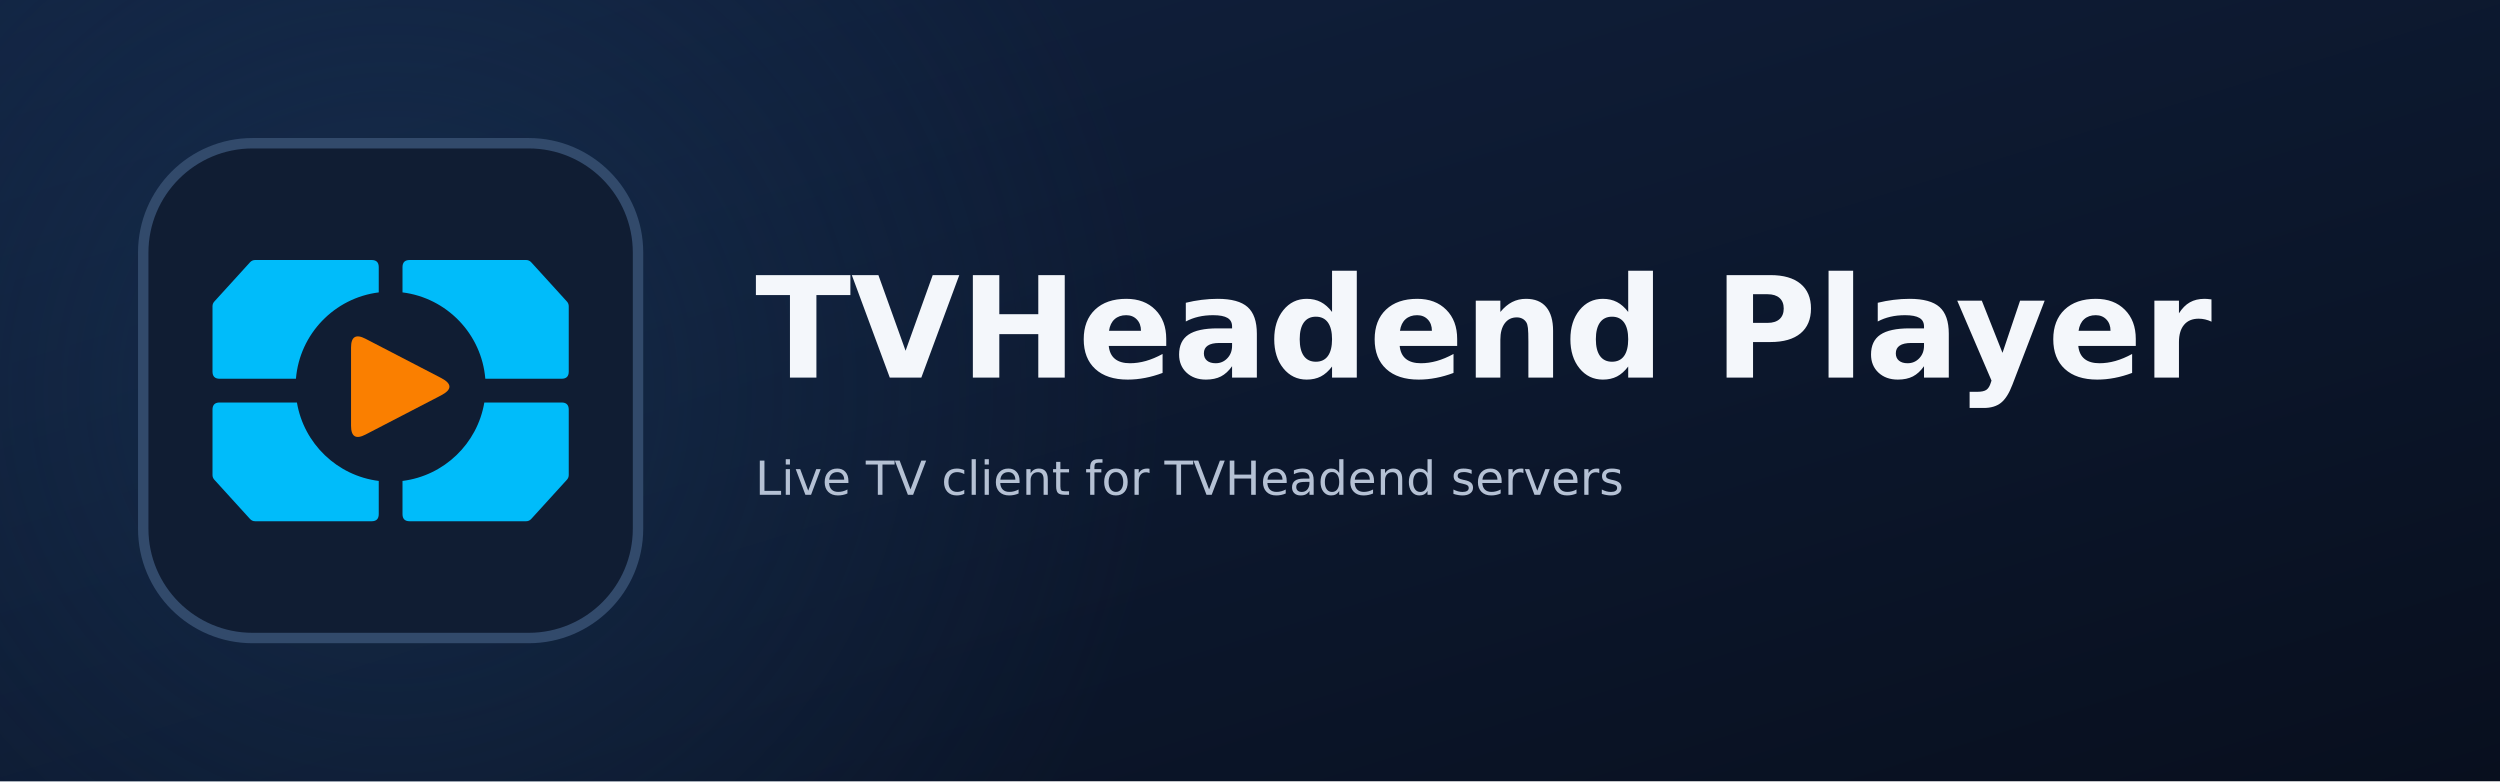
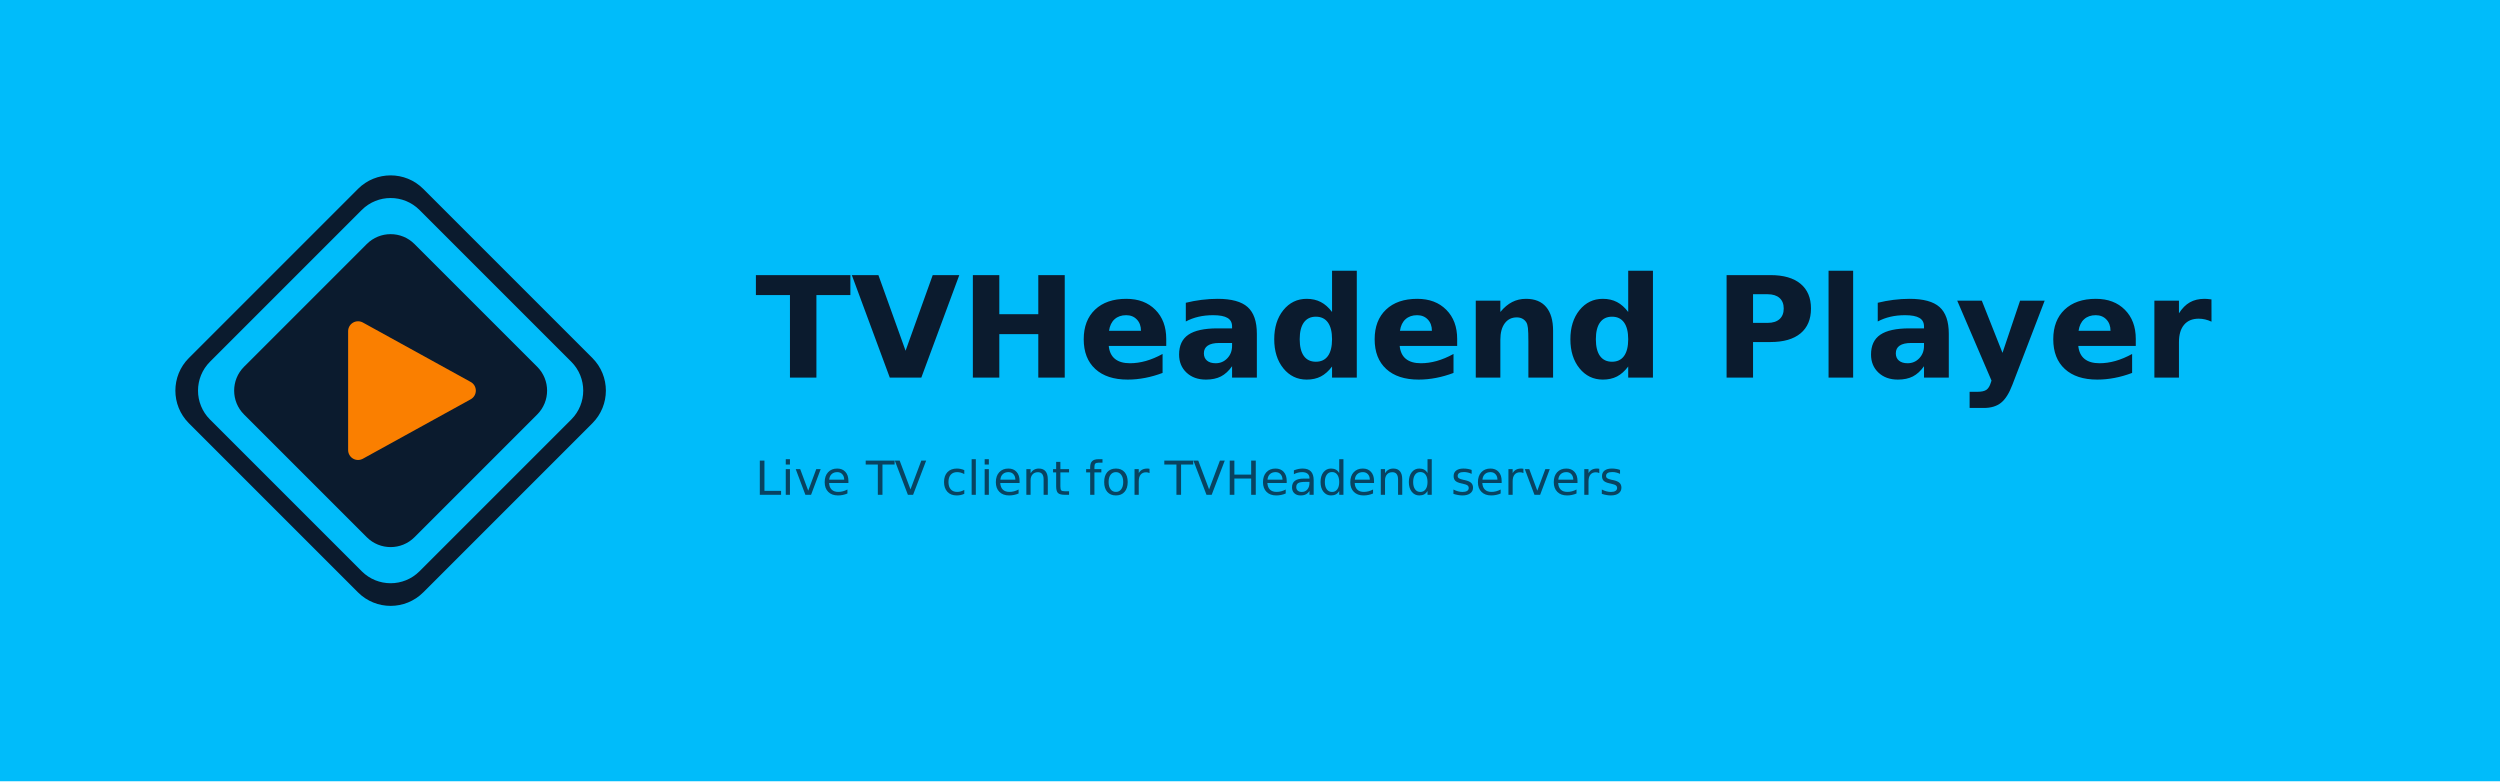
<svg xmlns="http://www.w3.org/2000/svg" width="960" height="300" viewBox="0 0 960 300">
-   <defs>
-     <linearGradient id="bg" x1="0" y1="0" x2="1" y2="1">
-       <stop offset="0" stop-color="#112240" />
-       <stop offset="1" stop-color="#080f1e" />
-     </linearGradient>
-     <radialGradient id="glow" cx="0.5" cy="0.5" r="0.5">
-       <stop offset="0" stop-color="#1b395c" stop-opacity="0.5" />
-       <stop offset="1" stop-color="#1b395c" stop-opacity="0" />
-     </radialGradient>
-   </defs>
-   <rect width="960" height="300" fill="url(#bg)" />
-   <circle cx="150" cy="150" r="300" fill="url(#glow)" />
-   <rect x="55" y="55" width="190" height="190" rx="42" fill="#101d33" stroke="#324a6b" stroke-width="4" />
-   <path fill="#00BCFA" fill-rule="evenodd" d="M98.01,99.84 Q96.80,99.84 95.99,100.74 L82.31,115.78 Q81.60,116.56 81.60,117.62 L81.60,142.70 Q81.60,145.44 84.34,145.44 L113.64,145.44 C115.06,128.23 128.44,114.40 145.44,112.28 L145.44,112.28 L145.44,102.58 Q145.44,99.84 142.70,99.84 ZM157.30,99.84 Q154.56,99.84 154.56,102.58 L154.56,112.28 L154.56,112.28 C171.56,114.40 184.94,128.23 186.36,145.44 L215.66,145.44 Q218.40,145.44 218.40,142.70 L218.40,117.62 Q218.40,116.56 217.69,115.78 L204.01,100.74 Q203.20,99.84 201.99,99.84 ZM84.34,154.56 Q81.60,154.56 81.60,157.30 L81.60,182.38 Q81.60,183.44 82.31,184.22 L95.99,199.26 Q96.80,200.16 98.01,200.16 L142.70,200.16 Q145.44,200.16 145.44,197.42 L145.44,184.68 L145.44,184.68 C129.45,182.68 116.67,170.34 114.02,154.56 ZM185.98,154.56 C183.33,170.34 170.55,182.68 154.56,184.68 L154.56,184.68 L154.56,197.42 Q154.56,200.16 157.30,200.16 L201.99,200.16 Q203.20,200.16 204.01,199.26 L217.69,184.22 Q218.40,183.44 218.40,182.38 L218.40,157.30 Q218.40,154.56 215.66,154.56 Z" />
-   <path fill="#FA7F00" d="M134.80,133.45 Q134.80,127.20 140.35,130.08 L169.33,145.11 Q175.84,148.48 169.33,151.85 L140.35,166.88 Q134.80,169.76 134.80,163.51 Z" />
-   <text x="290" y="145" fill="#f4f7fb" font-family="DejaVu Sans, sans-serif" font-size="54" font-weight="700">TVHeadend Player</text>
-   <text x="290" y="190" fill="#b5c1d4" font-family="DejaVu Sans, sans-serif" font-size="18">Live TV client for TVHeadend servers</text>
+   <rect width="960" height="300" fill="#00BCFA" />
+   <path fill="#0B1B2E" d="M137.46,72.54 L72.54,137.46 C65.61,144.39 65.61,155.61 72.54,162.54 L137.46,227.46 C144.39,234.39 155.61,234.39 162.54,227.46 L227.46,162.54 C234.39,155.61 234.39,144.39 227.46,137.46 L162.54,72.54 C155.61,65.61 144.39,65.61 137.46,72.54 Z" />
+   <path fill="#00BCFA" d="M138.91,80.63 L80.63,138.91 C74.51,145.04 74.51,154.96 80.63,161.09 L138.91,219.37 C145.04,225.49 154.96,225.49 161.09,219.37 L219.37,161.09 C225.49,154.96 225.49,145.04 219.37,138.91 L161.09,80.63 C154.96,74.51 145.04,74.51 138.91,80.63 Z" />
+   <path fill="#0B1B2E" d="M140.84,93.71 L93.71,140.84 C88.65,145.90 88.65,154.10 93.71,159.16 L140.84,206.29 C145.90,211.35 154.10,211.35 159.16,206.29 L206.29,159.16 C211.35,154.10 211.35,145.90 206.29,140.84 L159.16,93.71 C154.10,88.65 145.90,88.65 140.84,93.71 Z" />
+   <path fill="#FA7F00" d="M137.49,123.37 C136.82,123.37 136.15,123.54 135.55,123.90 C134.40,124.58 133.68,125.83 133.68,127.17 L133.68,172.83 C133.68,174.17 134.40,175.42 135.55,176.10 C136.15,176.46 136.82,176.63 137.49,176.63 C138.12,176.63 138.75,176.47 139.33,176.16 L180.75,153.33 C181.97,152.66 182.72,151.39 182.72,150 C182.72,148.61 181.97,147.34 180.75,146.67 L139.33,123.84 C138.75,123.53 138.12,123.37 137.49,123.37 Z" />
+   <text x="290" y="145" fill="#0b1b2e" font-family="DejaVu Sans, sans-serif" font-size="54" font-weight="700">TVHeadend Player</text>
+   <text x="290" y="190" fill="#0b1b2e" fill-opacity="0.75" font-family="DejaVu Sans, sans-serif" font-size="18">Live TV client for TVHeadend servers</text>
</svg>
